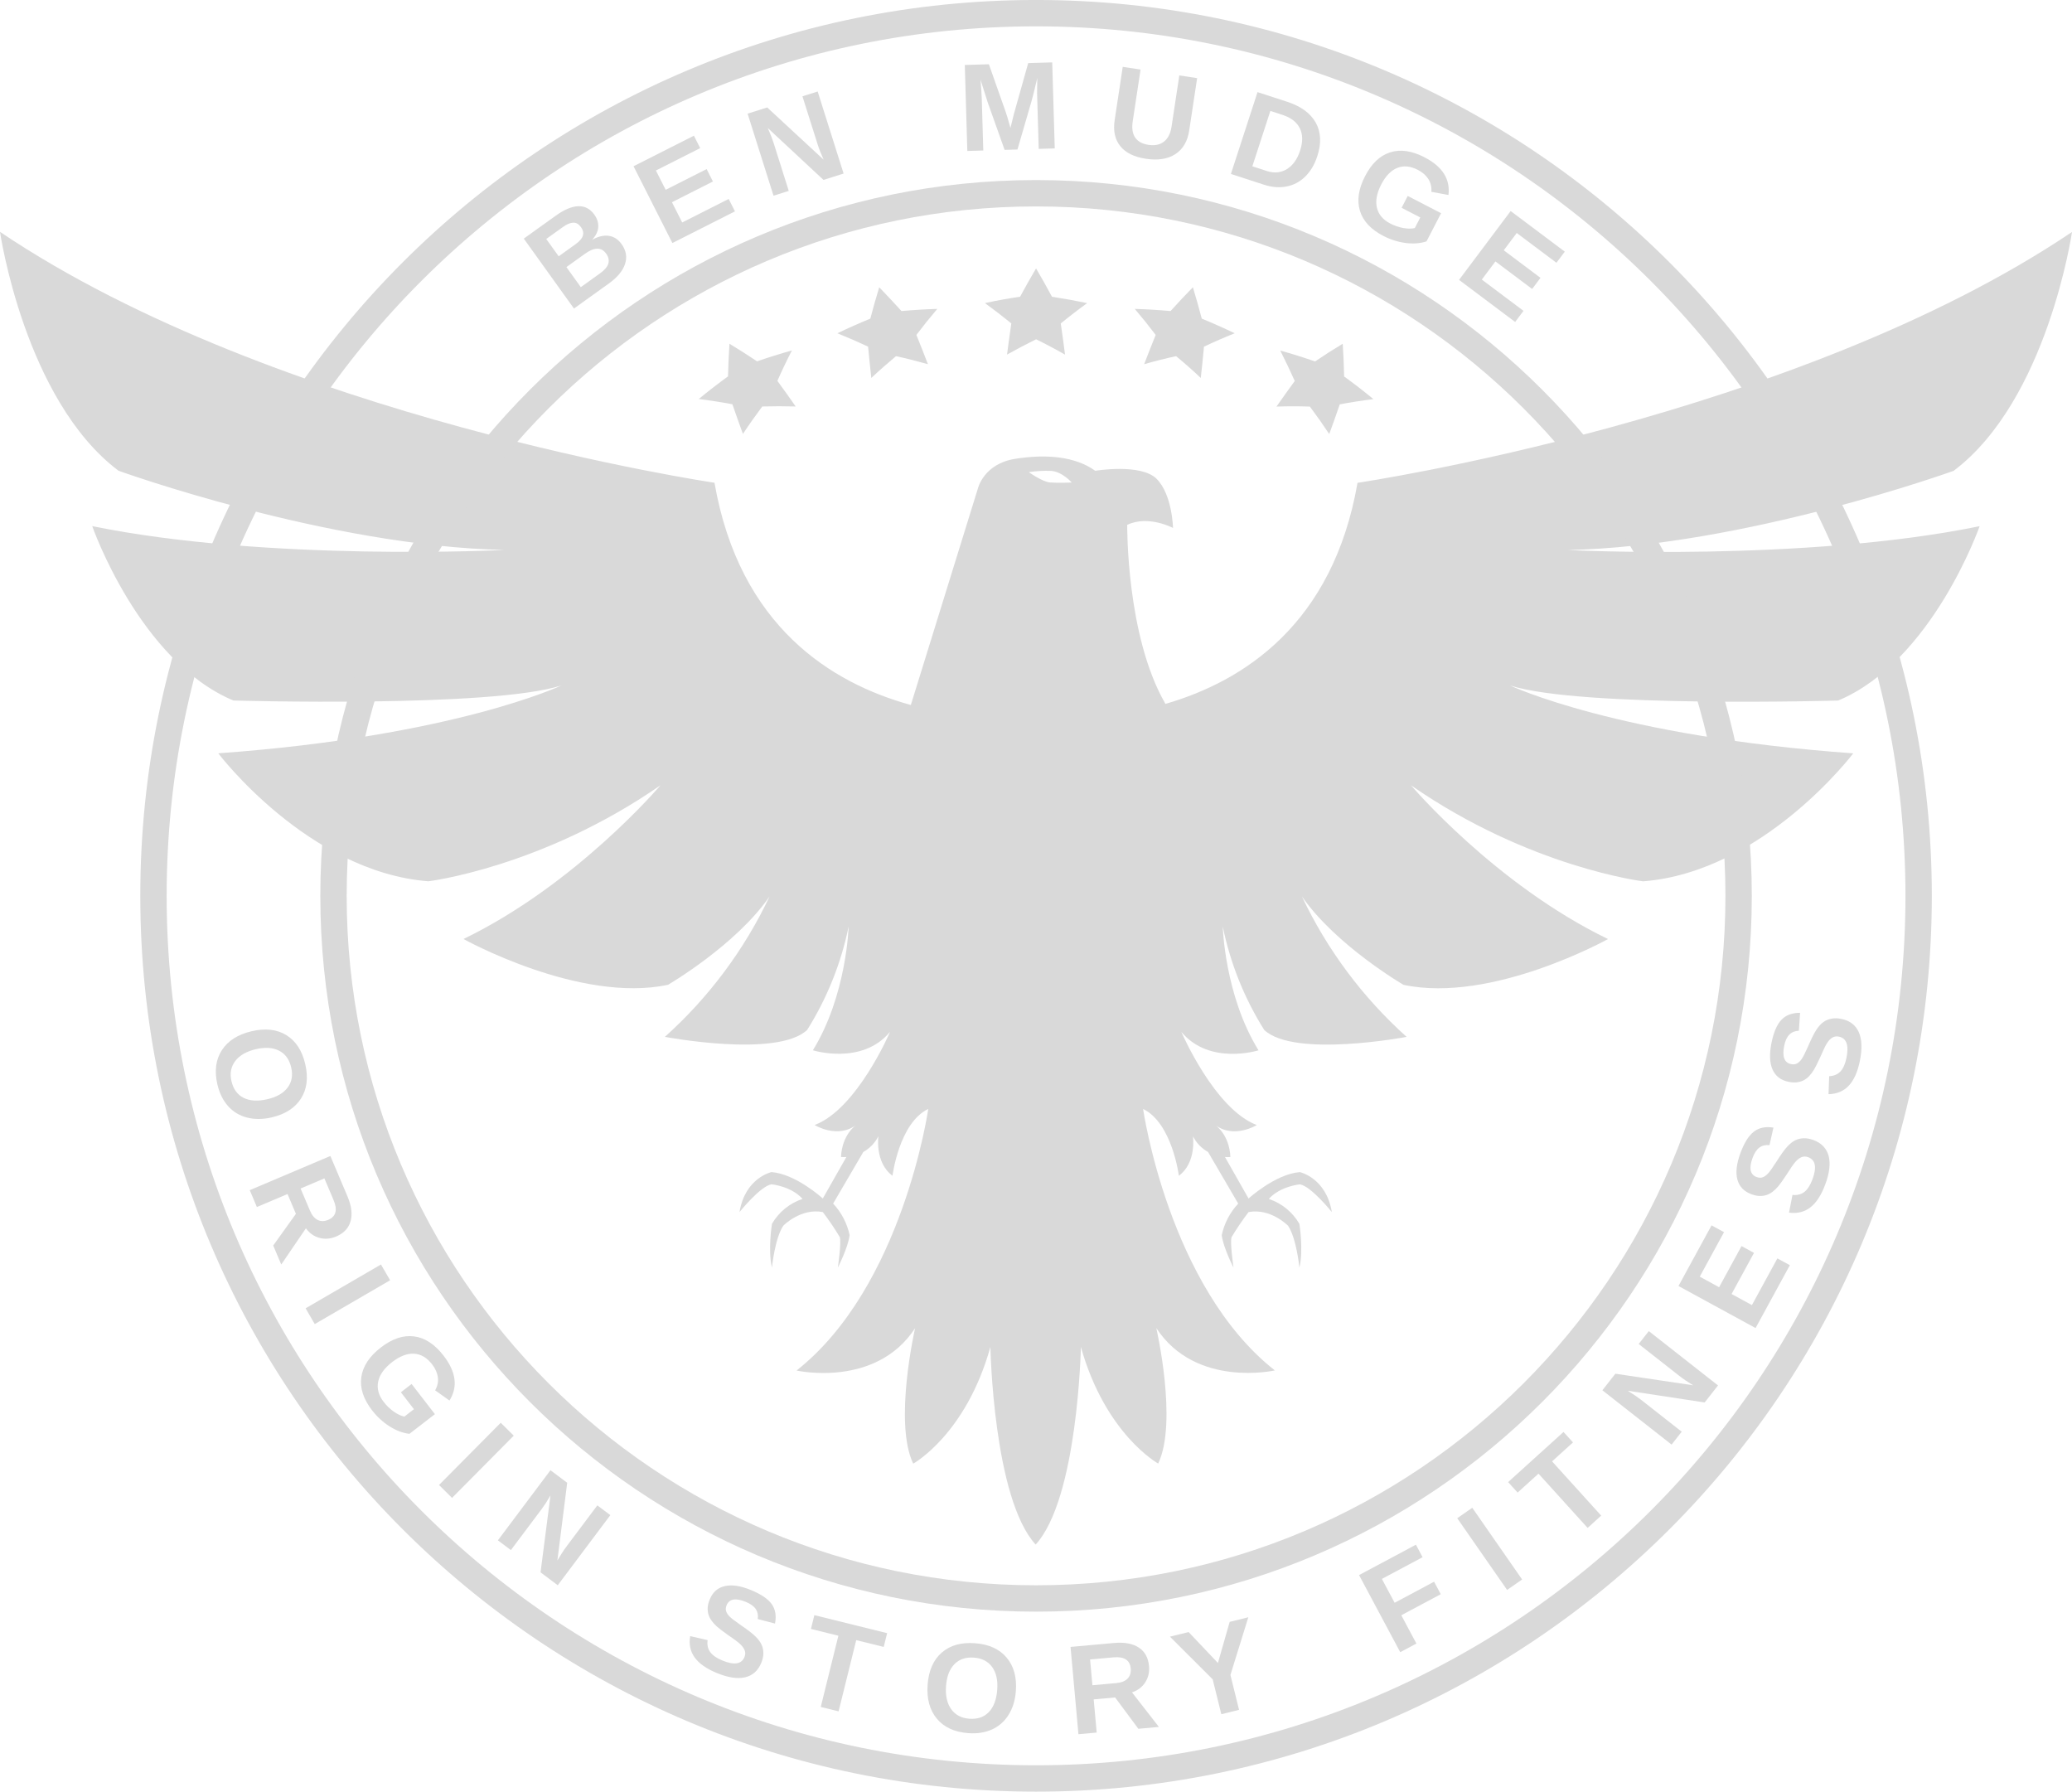
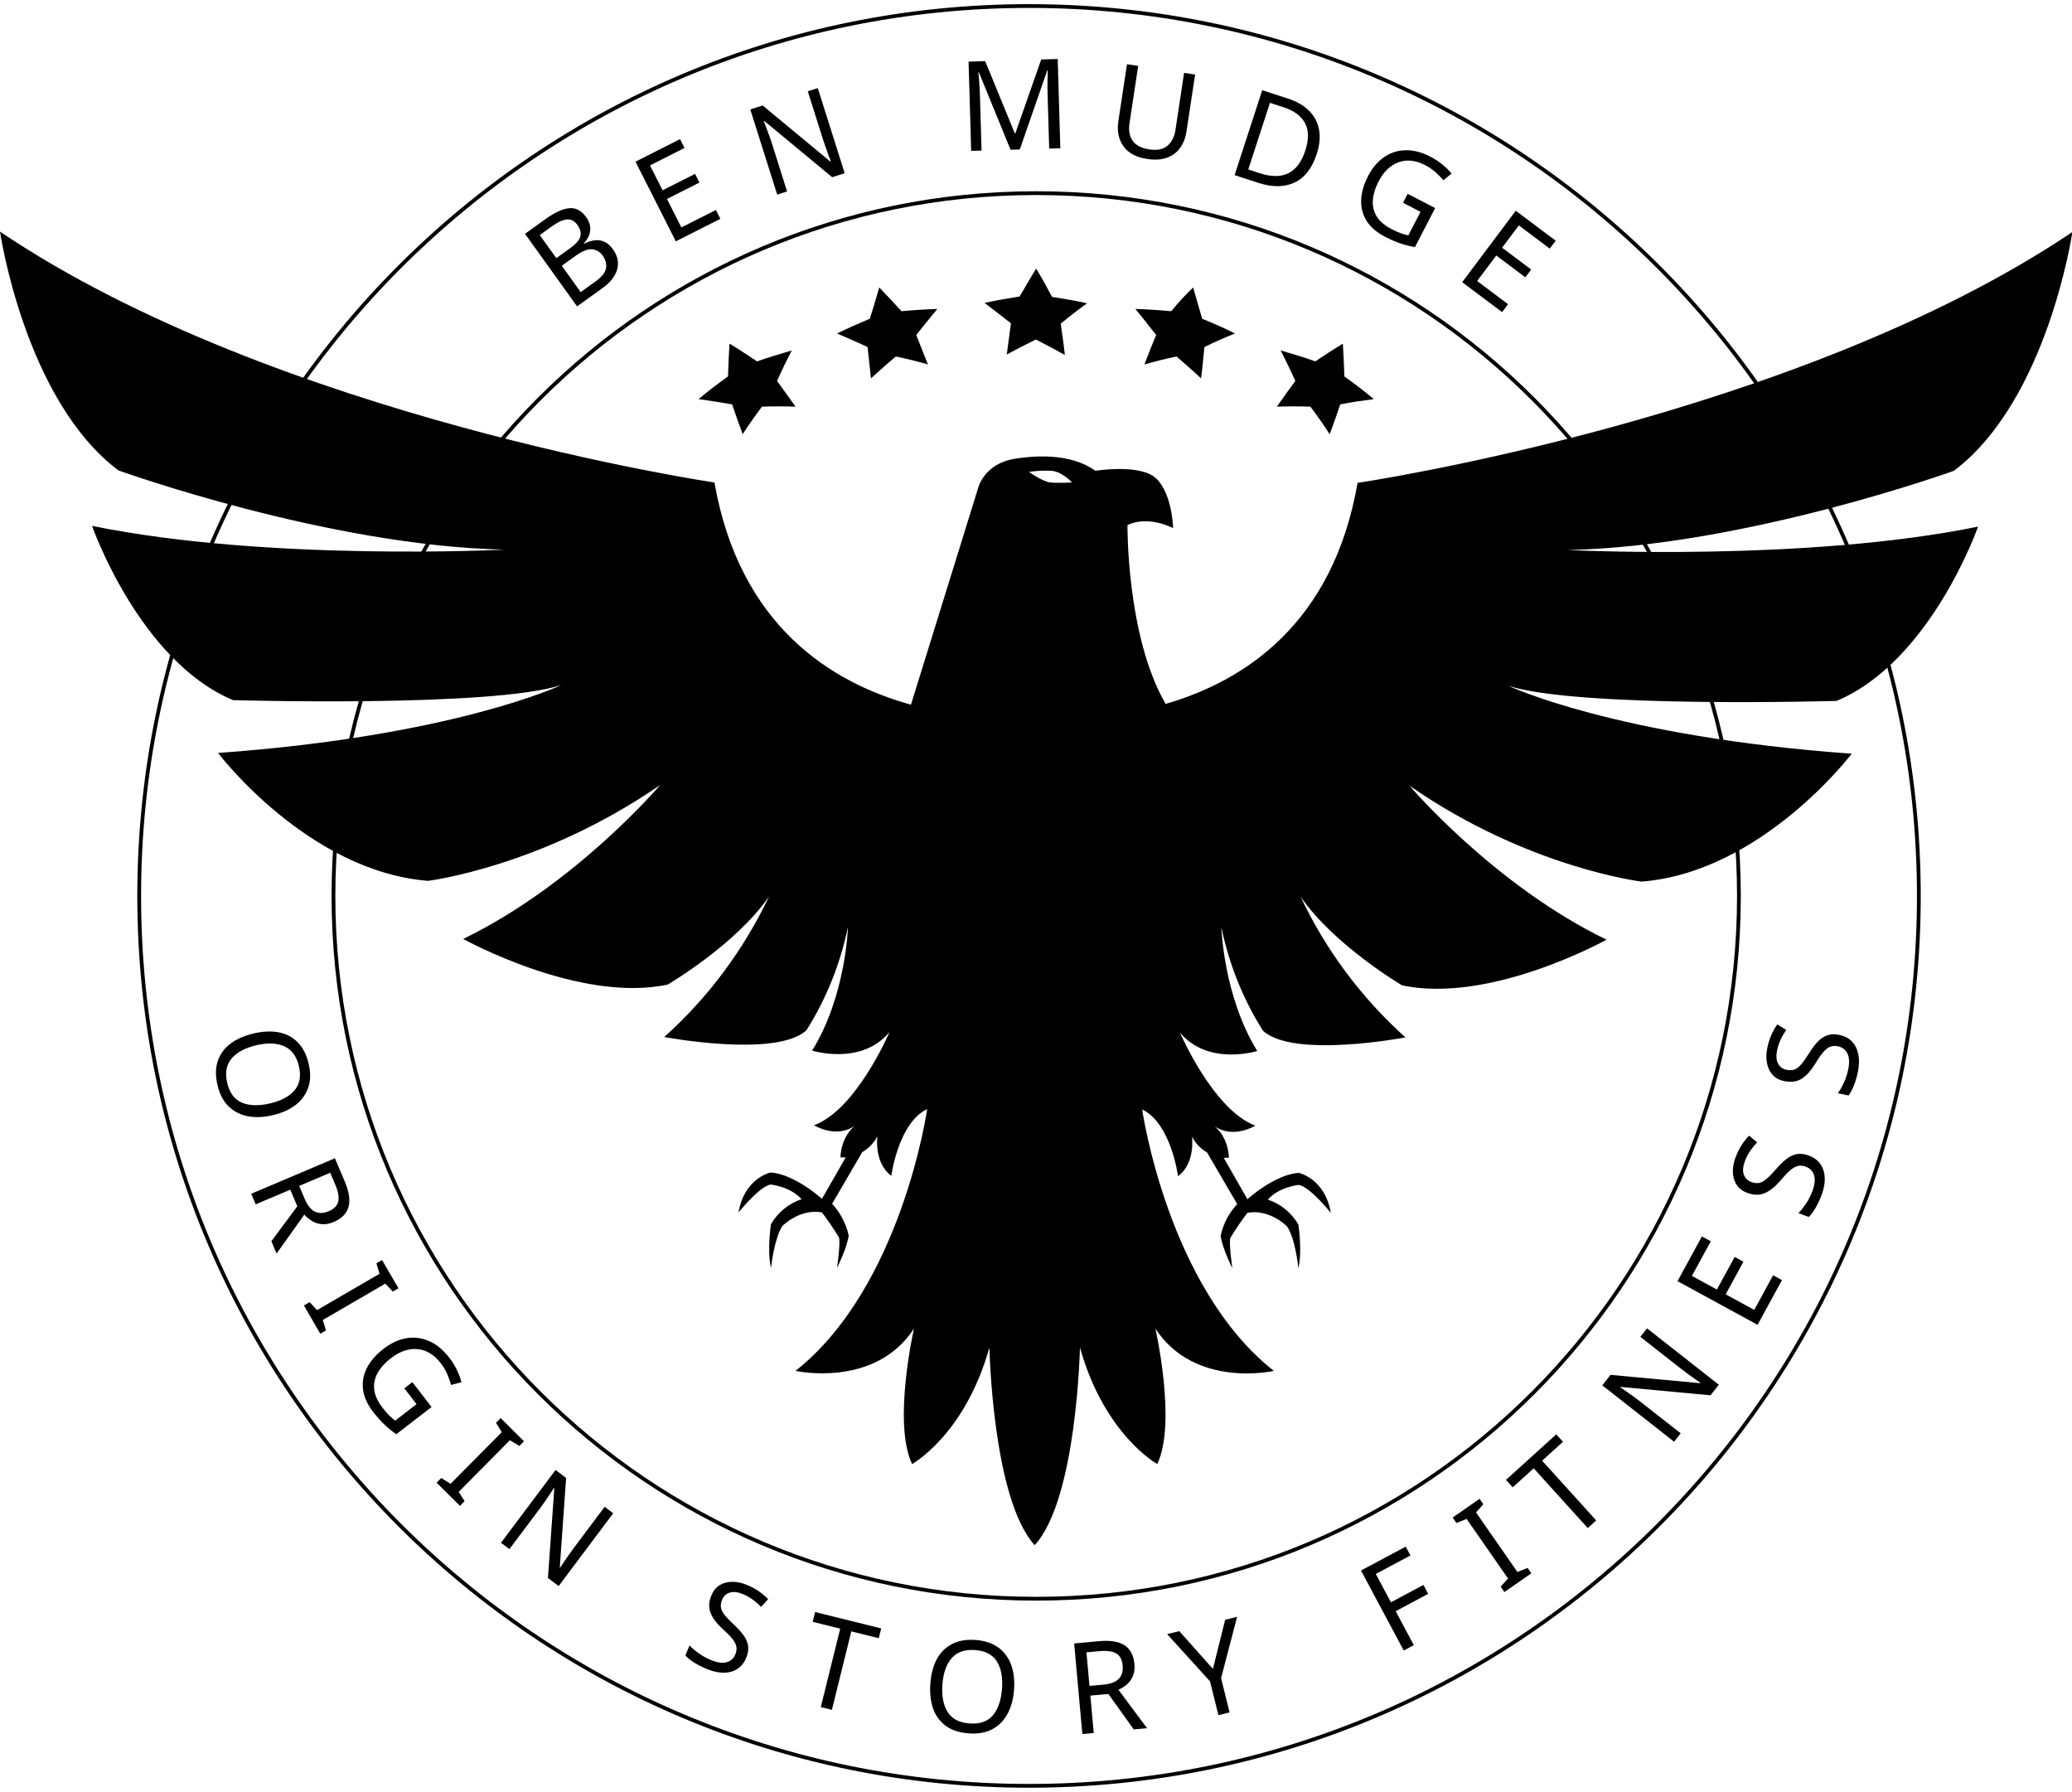
- <svg xmlns="http://www.w3.org/2000/svg" id="Layer_1" data-name="Layer 1" viewBox="0 0 549.35 474.99">
-   <defs>
-     <style>.cls-1{fill:none;stroke:#d9d9d9;stroke-miterlimit:10;stroke-width:6.99px;}.cls-10,.cls-11,.cls-12,.cls-13,.cls-14,.cls-2,.cls-3,.cls-4,.cls-5,.cls-6,.cls-7,.cls-8,.cls-9{fill:#d9d9d9;}.cls-10,.cls-11,.cls-12,.cls-13,.cls-14,.cls-3,.cls-4,.cls-5,.cls-6,.cls-7,.cls-8,.cls-9{isolation:isolate;font-family:Arial-BoldMT, Arial;font-weight:700;}.cls-3,.cls-6{font-size:33.76px;}.cls-4{font-size:33.7px;}.cls-5{font-size:33.6px;}.cls-6{letter-spacing:-0.02em;}.cls-7{font-size:33.68px;}.cls-8{font-size:33.71px;}.cls-9{font-size:33.7px;}.cls-10{font-size:33.9px;}.cls-11{font-size:33.84px;}.cls-12{font-size:33.77px;}.cls-13{font-size:33.16px;}.cls-14{font-size:33.2px;}</style>
-   </defs>
-   <g id="Layer_3" data-name="Layer 3">
-     <circle class="cls-1" cx="274.69" cy="237.49" r="234" />
-     <path class="cls-2" d="M415.69,145.82c46.9-1,102.28-21,102.28-21,24.9-18.75,31.38-63.32,31.38-63.32C476,110.88,359.92,128,359.92,128c-6.53,37.49-30.23,52.62-50.93,58.61l-.13-.24c-10.31-18-10-47.23-10-47.23,5.65-2.66,12.14.83,12.14.83s-.17-8.81-4.32-13-16.3-2.16-16.3-2.16c-5.32-3.82-13-4.49-21.29-3.16s-9.81,7.82-9.81,7.82l-17.79,57.43c-21-5.77-45.4-20.79-52.06-58.92,0,0-116.08-17.12-189.43-66.51,0,0,6.49,44.57,31.43,63.33,0,0,55.38,20,102.28,21,0,0-62.86,3.16-109.26-6.32,0,0,12.47,35.76,37.42,46.23,0,0,68.52,2,87-4,0,0-28.44,13.49-91,18,0,0,23.78,31.43,55.71,33.93,0,0,30.1-3.66,61.53-25.45,0,0-22.29,26.28-52.22,40.75,0,0,30.77,17.13,54.22,12.14,0,0,18-10.48,26.94-23.45a117.63,117.63,0,0,1-27.77,37.25S206,280.53,214,273.05a82.78,82.78,0,0,0,11-27.44s-.5,18.26-9.48,32.83c0,0,13,4.09,20.46-4.89,0,0-8.73,20.46-20,24.7,0,0,6,3.74,11,0,0,0-3.74,2.49-4,8.48a9.28,9.28,0,0,0,1.42,0l-6.25,11s-7.11-6.49-13.6-7c0,0-7,1.5-8.48,10.6,0,0,5.49-6.86,8.48-7.36,0,0,5.24.5,8.23,3.87a14.75,14.75,0,0,0-8.11,6.61s-1.12,7,0,11.6c0,0,.75-7.73,3-11.1,0,0,4.62-4.74,10.48-3.62a72.74,72.74,0,0,1,4.49,6.61c.5,1.25-.5,8.11-.5,8.11s2.74-5.36,3.12-8.61a17.6,17.6,0,0,0-4.37-8.36l8-13.68a9.82,9.82,0,0,0,4-4.18s-1,7,3.74,10.48c0,0,1.75-14,9.48-17.71,0,0-6.74,47.15-34.92,69.35,0,0,21,4.74,31.43-11.23,0,0-5.74,25-.5,35.92,0,0,14-7.73,20.46-30.93,0,0,.77,40.14,12,52.38h0c11.21-12.24,12-52.38,12-52.38C293.1,380.3,307.07,388,307.07,388c5.24-11-.5-35.92-.5-35.92,10.48,16,31.43,11.23,31.43,11.23C309.81,341.14,303.07,294,303.07,294c7.73,3.74,9.48,17.71,9.48,17.71,4.74-3.49,3.74-10.48,3.74-10.48a9.81,9.81,0,0,0,4,4.17l8,13.69a17.6,17.6,0,0,0-4.37,8.36c.37,3.24,3.12,8.61,3.12,8.61s-1-6.86-.5-8.11a72.77,72.77,0,0,1,4.49-6.61c5.86-1.12,10.48,3.62,10.48,3.62,2.25,3.37,3,11.1,3,11.1,1.12-4.61,0-11.6,0-11.6a14.76,14.76,0,0,0-8.11-6.61c3-3.37,8.23-3.87,8.23-3.87,3,.5,8.48,7.36,8.48,7.36-1.5-9.1-8.48-10.6-8.48-10.6-6.49.5-13.6,7-13.6,7l-6.25-11a9.32,9.32,0,0,0,1.43,0c-.25-6-4-8.48-4-8.48,5,3.74,11,0,11,0-11.23-4.24-20-24.7-20-24.7,7.48,9,20.46,4.89,20.46,4.89-9-14.57-9.48-32.83-9.48-32.83a82.78,82.78,0,0,0,11,27.44c8,7.48,37.75,1.83,37.75,1.83a117.64,117.64,0,0,1-27.77-37.25c9,13,26.94,23.45,26.94,23.45,23.45,5,54.22-12.14,54.22-12.14-29.94-14.47-52.22-40.75-52.22-40.75,31.43,21.79,61.53,25.45,61.53,25.45,31.93-2.49,55.71-33.93,55.71-33.93-62.53-4.47-91-18-91-18,18.46,6,87,4,87,4,25-10.47,37.51-46.22,37.51-46.22C478.51,149,415.69,145.82,415.69,145.82Zm-137.22-17.9c-2.12-.17-5.7-2.75-5.7-2.75a30.64,30.64,0,0,1,5.9-.33c2.91.17,5.49,3.08,5.49,3.08S280.59,128.08,278.47,127.91Z" />
-     <circle class="cls-1" cx="274.69" cy="237.5" r="186.27" />
-     <path class="cls-2" d="M193.4,91.13q3.74,2.26,7.32,4.66,4.61-1.59,9.24-2.89-2.06,4-3.85,8.07,2.46,3.37,4.85,6.79-4.37-.12-8.86,0-2.69,3.59-5.13,7.28-1.43-3.92-2.79-7.87-4.38-.82-8.92-1.39,3.79-3.12,7.76-6Q193.12,95.49,193.4,91.13Z" />
-     <path class="cls-2" d="M233.11,76.16q3,3.1,5.9,6.3,4.76-.42,9.5-.57-2.9,3.4-5.55,6.9,1.57,3.87,3.06,7.76-4.15-1.18-8.46-2.13-3.39,2.82-6.55,5.78-.46-4.14-.85-8.3-4-1.88-8.15-3.55,4.31-2.06,8.74-3.88Q231.84,80.3,233.11,76.16Z" />
-     <path class="cls-2" d="M274.69,71.16q2.2,3.73,4.22,7.51,4.7.72,9.33,1.69-3.62,2.62-7,5.39.61,4.13,1.13,8.26-3.74-2.13-7.67-4.06Q270.76,91.89,267,94q.53-4.13,1.13-8.26-3.39-2.77-7-5.39,4.62-1,9.33-1.69Q272.49,74.89,274.69,71.16Z" />
-     <path class="cls-2" d="M316.27,76.16q1.27,4.15,2.35,8.31,4.43,1.82,8.74,3.88-4.17,1.67-8.15,3.55-.38,4.16-.85,8.3-3.16-3-6.55-5.78-4.31.94-8.46,2.13,1.49-3.89,3.06-7.76-2.65-3.49-5.55-6.9,4.73.15,9.5.57Q313.23,79.25,316.27,76.16Z" />
-     <path class="cls-2" d="M356,91.13q.28,4.36.37,8.68,4,2.89,7.76,6-4.53.56-8.92,1.39-1.36,4-2.79,7.87-2.44-3.69-5.13-7.28-4.48-.16-8.86,0,2.39-3.41,4.85-6.79-1.79-4-3.85-8.07,4.63,1.3,9.24,2.89Q352.25,93.38,356,91.13Z" />
-     <text class="cls-3" transform="translate(54.99 274.7) rotate(76.86)">O</text>
-     <text class="cls-3" transform="matrix(0.39, 0.92, -0.92, 0.39, 65.33, 313.44)">R</text>
-     <text class="cls-3" transform="matrix(0.5, 0.86, -0.86, 0.5, 79.89, 344.9)">I</text>
-     <text class="cls-4" transform="translate(90.88 363.29) rotate(52.33)">G</text>
-     <text class="cls-3" transform="translate(114.79 392.09) rotate(44.76)">I</text>
-     <text class="cls-3" transform="matrix(0.8, 0.6, -0.6, 0.8, 130.19, 407)">N</text>
-     <text class="cls-5" transform="translate(179.8 438.94) rotate(22.44)">S</text>
-     <text class="cls-3" transform="matrix(0.97, 0.24, -0.24, 0.97, 209.97, 450.64)">T</text>
-     <text class="cls-3" transform="translate(243.67 458.15) rotate(4.36)">O</text>
-     <text class="cls-3" transform="translate(283.67 459.96) rotate(-5.17)">R</text>
-     <text class="cls-6" transform="translate(315.21 456.59) rotate(-13.9)">Y</text>
-     <text class="cls-7" transform="translate(369.26 439.07) rotate(-28.11)">F</text>
-     <text class="cls-8" transform="matrix(0.82, -0.57, 0.57, 0.82, 397.73, 422.79)">I</text>
-     <text class="cls-9" transform="matrix(0.74, -0.67, 0.67, 0.74, 415.11, 410.33)">T</text>
-     <text class="cls-10" transform="translate(441.79 384.76) rotate(-51.87)">N</text>
-     <text class="cls-11" transform="translate(464.37 354.07) rotate(-61.39)">E</text>
-     <text class="cls-3" transform="matrix(0.35, -0.94, 0.94, 0.35, 479.67, 324.51)">S</text>
-     <text class="cls-12" transform="matrix(0.2, -0.98, 0.98, 0.2, 490.53, 292.24)">S</text>
-     <text class="cls-13" transform="translate(150.37 83.09) rotate(-35.66)">B</text>
-     <text class="cls-13" transform="translate(176.29 65.43) rotate(-26.84)">E</text>
-     <text class="cls-13" transform="translate(202.97 52.55) rotate(-17.54)">N</text>
-     <text class="cls-13" transform="translate(254.25 40.09) rotate(-1.68)">M</text>
-     <text class="cls-14" transform="translate(292.27 40.01) rotate(8.62)">U</text>
-     <text class="cls-13" transform="translate(324.24 45.43) rotate(18.02)">D</text>
-     <text class="cls-13" transform="matrix(0.89, 0.46, -0.46, 0.89, 355.42, 56.31)">G</text>
-     <text class="cls-13" transform="matrix(0.8, 0.6, -0.6, 0.8, 385.06, 72.87)">E</text>
+ <svg xmlns="http://www.w3.org/2000/svg" version="1.1" id="Layer_1" x="0px" y="0px" viewBox="0 0 549.3 475" style="enable-background:new 0 0 549.3 475;" xml:space="preserve">
+   <style type="text/css">
+ 	.st0{fill:none;stroke:#000000;stroke-miterlimit:10;}
+ 	.st1{font-family:'Arial-BoldMT';}
+ 	.st2{font-size:33.76px;}
+ 	.st3{font-size:33.735px;}
+ 	.st4{font-size:33.584px;}
+ 	.st5{font-size:33.7px;}
+ 	.st6{font-size:33.6px;}
+ 	.st7{font-size:33.68px;}
+ 	.st8{font-size:33.664px;}
+ 	.st9{font-size:33.641px;}
+ 	.st10{font-size:33.9px;}
+ 	.st11{font-size:33.84px;}
+ 	.st12{font-size:33.863px;}
+ 	.st13{font-size:33.777px;}
+ 	.st14{font-size:33.16px;}
+ 	.st15{font-size:33.2px;}
+ 	.st16{font-size:33.221px;}
+ </style>
+   <g id="Layer_3">
+     <circle class="st0" cx="272.8" cy="237.5" r="235.9" />
+     <path d="M415.7,145.8c46.9-1,102.3-21,102.3-21c24.9-18.8,31.4-63.3,31.4-63.3C476,110.9,359.9,128,359.9,128   c-6.5,37.5-30.2,52.6-50.9,58.6l-0.1-0.2c-10.3-18-10-47.2-10-47.2c5.6-2.7,12.1,0.8,12.1,0.8s-0.2-8.8-4.3-13s-16.3-2.2-16.3-2.2   c-5.3-3.8-13-4.5-21.3-3.2s-9.8,7.8-9.8,7.8l-17.8,57.4c-21-5.8-45.4-20.8-52.1-58.9c0,0-116.1-17.1-189.4-66.5   c0,0,6.5,44.6,31.4,63.3c0,0,55.4,20,102.3,21c0,0-62.9,3.2-109.3-6.3c0,0,12.5,35.8,37.4,46.2c0,0,68.5,2,87-4   c0,0-28.4,13.5-91,18c0,0,23.8,31.4,55.7,33.9c0,0,30.1-3.7,61.5-25.4c0,0-22.3,26.3-52.2,40.8c0,0,30.8,17.1,54.2,12.1   c0,0,18-10.5,26.9-23.4c-6.7,14.1-16.1,26.8-27.8,37.3c0,0,29.7,5.6,37.7-1.8c5.3-8.4,9-17.7,11-27.4c0,0-0.5,18.3-9.5,32.8   c0,0,13,4.1,20.5-4.9c0,0-8.7,20.5-20,24.7c0,0,6,3.7,11,0c0,0-3.7,2.5-4,8.5c0.5,0,0.9,0,1.4,0l-6.3,11c0,0-7.1-6.5-13.6-7   c0,0-7,1.5-8.5,10.6c0,0,5.5-6.9,8.5-7.4c0,0,5.2,0.5,8.2,3.9c-3.4,1.1-6.3,3.5-8.1,6.6c0,0-1.1,7,0,11.6c0,0,0.8-7.7,3-11.1   c0,0,4.6-4.7,10.5-3.6c1.6,2.1,3.1,4.3,4.5,6.6c0.5,1.3-0.5,8.1-0.5,8.1s2.7-5.4,3.1-8.6c-0.7-3.1-2.2-6-4.4-8.4l8-13.7   c1.7-1,3.1-2.4,4-4.2c0,0-1,7,3.7,10.5c0,0,1.8-14,9.5-17.7c0,0-6.7,47.1-34.9,69.4c0,0,21,4.7,31.4-11.2c0,0-5.7,25-0.5,35.9   c0,0,14-7.7,20.5-30.9c0,0,0.8,40.1,12,52.4l0,0c11.2-12.2,12-52.4,12-52.4c6.5,23.2,20.5,30.9,20.5,30.9c5.2-11-0.5-35.9-0.5-35.9   c10.5,16,31.4,11.2,31.4,11.2c-28.2-22.2-34.9-69.3-34.9-69.3c7.7,3.7,9.5,17.7,9.5,17.7c4.7-3.5,3.7-10.5,3.7-10.5   c0.9,1.8,2.3,3.2,4,4.2l8,13.7c-2.2,2.3-3.7,5.2-4.4,8.4c0.4,3.2,3.1,8.6,3.1,8.6s-1-6.9-0.5-8.1c1.4-2.3,2.9-4.5,4.5-6.6   c5.9-1.1,10.5,3.6,10.5,3.6c2.3,3.4,3,11.1,3,11.1c1.1-4.6,0-11.6,0-11.6c-1.8-3.1-4.7-5.5-8.1-6.6c3-3.4,8.2-3.9,8.2-3.9   c3,0.5,8.5,7.4,8.5,7.4c-1.5-9.1-8.5-10.6-8.5-10.6c-6.5,0.5-13.6,7-13.6,7l-6.3-11c0.5,0,1,0,1.4,0c-0.3-6-4-8.5-4-8.5   c5,3.7,11,0,11,0c-11.2-4.2-20-24.7-20-24.7c7.5,9,20.5,4.9,20.5,4.9c-9-14.6-9.5-32.8-9.5-32.8c2,9.7,5.7,19,11,27.4   c8,7.5,37.8,1.8,37.8,1.8c-11.6-10.4-21.1-23.1-27.8-37.3c9,13,26.9,23.5,26.9,23.5c23.5,5,54.2-12.1,54.2-12.1   c-29.9-14.5-52.2-40.8-52.2-40.8c31.4,21.8,61.5,25.4,61.5,25.4c31.9-2.5,55.7-33.9,55.7-33.9c-62.5-4.5-91-18-91-18   c18.5,6,87,4,87,4c25-10.5,37.5-46.2,37.5-46.2C478.5,149,415.7,145.8,415.7,145.8z M278.5,127.9c-2.1-0.2-5.7-2.8-5.7-2.8   c2-0.3,3.9-0.4,5.9-0.3c2.9,0.2,5.5,3.1,5.5,3.1S280.6,128.1,278.5,127.9L278.5,127.9z" />
+     <circle class="st0" cx="274.7" cy="237.5" r="186.3" />
+     <path d="M193.4,91.1c2.5,1.5,4.9,3.1,7.3,4.7c3.1-1.1,6.2-2,9.2-2.9c-1.4,2.7-2.7,5.4-3.9,8.1c1.6,2.2,3.3,4.5,4.9,6.8   c-2.9-0.1-5.9-0.1-8.9,0c-1.8,2.4-3.5,4.8-5.1,7.3c-1-2.6-1.9-5.2-2.8-7.9c-2.9-0.5-5.9-1-8.9-1.4c2.5-2.1,5.1-4.1,7.8-6   C193.1,96.9,193.2,94,193.4,91.1z" />
+     <path d="M233.1,76.2c2,2.1,4,4.2,5.9,6.3c3.2-0.3,6.3-0.5,9.5-0.6c-1.9,2.3-3.8,4.6-5.6,6.9c1,2.6,2.1,5.2,3.1,7.8   c-2.8-0.8-5.6-1.5-8.5-2.1c-2.3,1.9-4.4,3.8-6.6,5.8c-0.3-2.8-0.6-5.5-0.9-8.3c-2.7-1.3-5.4-2.4-8.1-3.6c2.9-1.4,5.8-2.7,8.7-3.9   C231.5,81.7,232.3,78.9,233.1,76.2z" />
+     <path d="M274.7,71.2c1.5,2.5,2.9,5,4.2,7.5c3.1,0.5,6.2,1,9.3,1.7c-2.4,1.7-4.7,3.5-7,5.4c0.4,2.8,0.8,5.5,1.1,8.3   c-2.5-1.4-5.1-2.8-7.7-4.1c-2.6,1.3-5.2,2.6-7.7,4c0.4-2.8,0.7-5.5,1.1-8.3c-2.3-1.8-4.6-3.6-7-5.4c3.1-0.7,6.2-1.2,9.3-1.7   C271.8,76.1,273.2,73.6,274.7,71.2z" />
+     <path d="M316.3,76.2c0.8,2.8,1.6,5.5,2.4,8.3c3,1.2,5.9,2.5,8.7,3.9c-2.8,1.1-5.5,2.3-8.1,3.6c-0.3,2.8-0.5,5.5-0.9,8.3   c-2.1-2-4.3-3.9-6.5-5.8c-2.9,0.6-5.7,1.3-8.5,2.1c1-2.6,2-5.2,3.1-7.8c-1.8-2.3-3.6-4.6-5.5-6.9c3.2,0.1,6.3,0.3,9.5,0.6   C312.3,80.3,314.2,78.2,316.3,76.2z" />
+     <path d="M356,91.1c0.2,2.9,0.3,5.8,0.4,8.7c2.7,1.9,5.3,3.9,7.8,6c-3,0.4-6,0.8-8.9,1.4c-0.9,2.7-1.8,5.3-2.8,7.9   c-1.6-2.5-3.3-4.9-5.1-7.3c-3-0.1-5.9-0.1-8.9,0c1.6-2.3,3.2-4.5,4.9-6.8c-1.2-2.7-2.5-5.4-3.9-8.1c3.1,0.9,6.2,1.8,9.2,2.9   C351.1,94.2,353.5,92.6,356,91.1z" />
+     <text transform="matrix(0.2273 0.9738 -0.9738 0.2273 54.9899 274.7)" class="st1 st2">O</text>
+     <text transform="matrix(0.3903 0.9207 -0.9207 0.3903 65.3297 313.4395)" class="st1 st3">R</text>
+     <text transform="matrix(0.5026 0.8645 -0.8645 0.5026 79.8904 344.9002)" class="st1 st4">I</text>
+     <text transform="matrix(0.6111 0.7915 -0.7915 0.6111 90.8799 363.29)" class="st1 st5">G</text>
+     <text transform="matrix(0.7101 0.7041 -0.7041 0.7101 114.7904 392.0901)" class="st1 st2">I</text>
+     <text transform="matrix(0.8 0.6 -0.6 0.8 130.1902 407.0001)" class="st1 st2">N</text>
+     <text transform="matrix(0.9243 0.3817 -0.3817 0.9243 179.8 438.9401)" class="st1 st6">S</text>
+     <text transform="matrix(0.9707 0.2402 -0.2402 0.9707 209.9697 450.6396)" class="st1 st3">T</text>
+     <text transform="matrix(0.9971 7.602294e-02 -7.602294e-02 0.9971 243.67 458.15)" class="st1 st2">O</text>
+     <text transform="matrix(0.9959 -9.011113e-02 9.011113e-02 0.9959 283.67 459.96)" class="st1 st2">R</text>
+     <text transform="matrix(0.9707 -0.2402 0.2402 0.9707 315.21 456.59)" class="st1 st2">Y</text>
+     <text transform="matrix(0.882 -0.4712 0.4712 0.882 369.26 439.07)" class="st1 st7">F</text>
+     <text transform="matrix(0.8211 -0.5708 0.5708 0.8211 397.7296 422.7902)" class="st1 st8">I</text>
+     <text transform="matrix(0.7413 -0.6712 0.6712 0.7413 415.1093 410.329)" class="st1 st9">T</text>
+     <text transform="matrix(0.6174 -0.7866 0.7866 0.6174 441.79 384.7601)" class="st1 st10">N</text>
+     <text transform="matrix(0.4788 -0.8779 0.8779 0.4788 464.37 354.0704)" class="st1 st11">E</text>
+     <text transform="matrix(0.3489 -0.9371 0.9371 0.3489 479.6691 324.5102)" class="st1 st12">S</text>
+     <text transform="matrix(0.2 -0.9798 0.9798 0.2 490.5302 292.2395)" class="st1 st13">S</text>
+     <text transform="matrix(0.8125 -0.583 0.583 0.8125 150.3699 83.0901)" class="st1 st14">B</text>
+     <text transform="matrix(0.8923 -0.4515 0.4515 0.8923 176.29 65.43)" class="st1 st14">E</text>
+     <text transform="matrix(0.9535 -0.3014 0.3014 0.9535 202.97 52.55)" class="st1 st14">N</text>
+     <text transform="matrix(0.9996 -2.931733e-02 2.931733e-02 0.9996 254.25 40.09)" class="st1 st14">M</text>
+     <text transform="matrix(0.9887 0.1499 -0.1499 0.9887 292.2699 40.01)" class="st1 st15">U</text>
+     <text transform="matrix(0.9509 0.3093 -0.3093 0.9509 324.2399 45.4299)" class="st1 st14">D</text>
+     <text transform="matrix(0.8884 0.4592 -0.4592 0.8884 355.4203 56.311)" class="st1 st16">G</text>
+     <text transform="matrix(0.8 0.6 -0.6 0.8 385.0598 72.87)" class="st1 st14">E</text>
  </g>
</svg>
